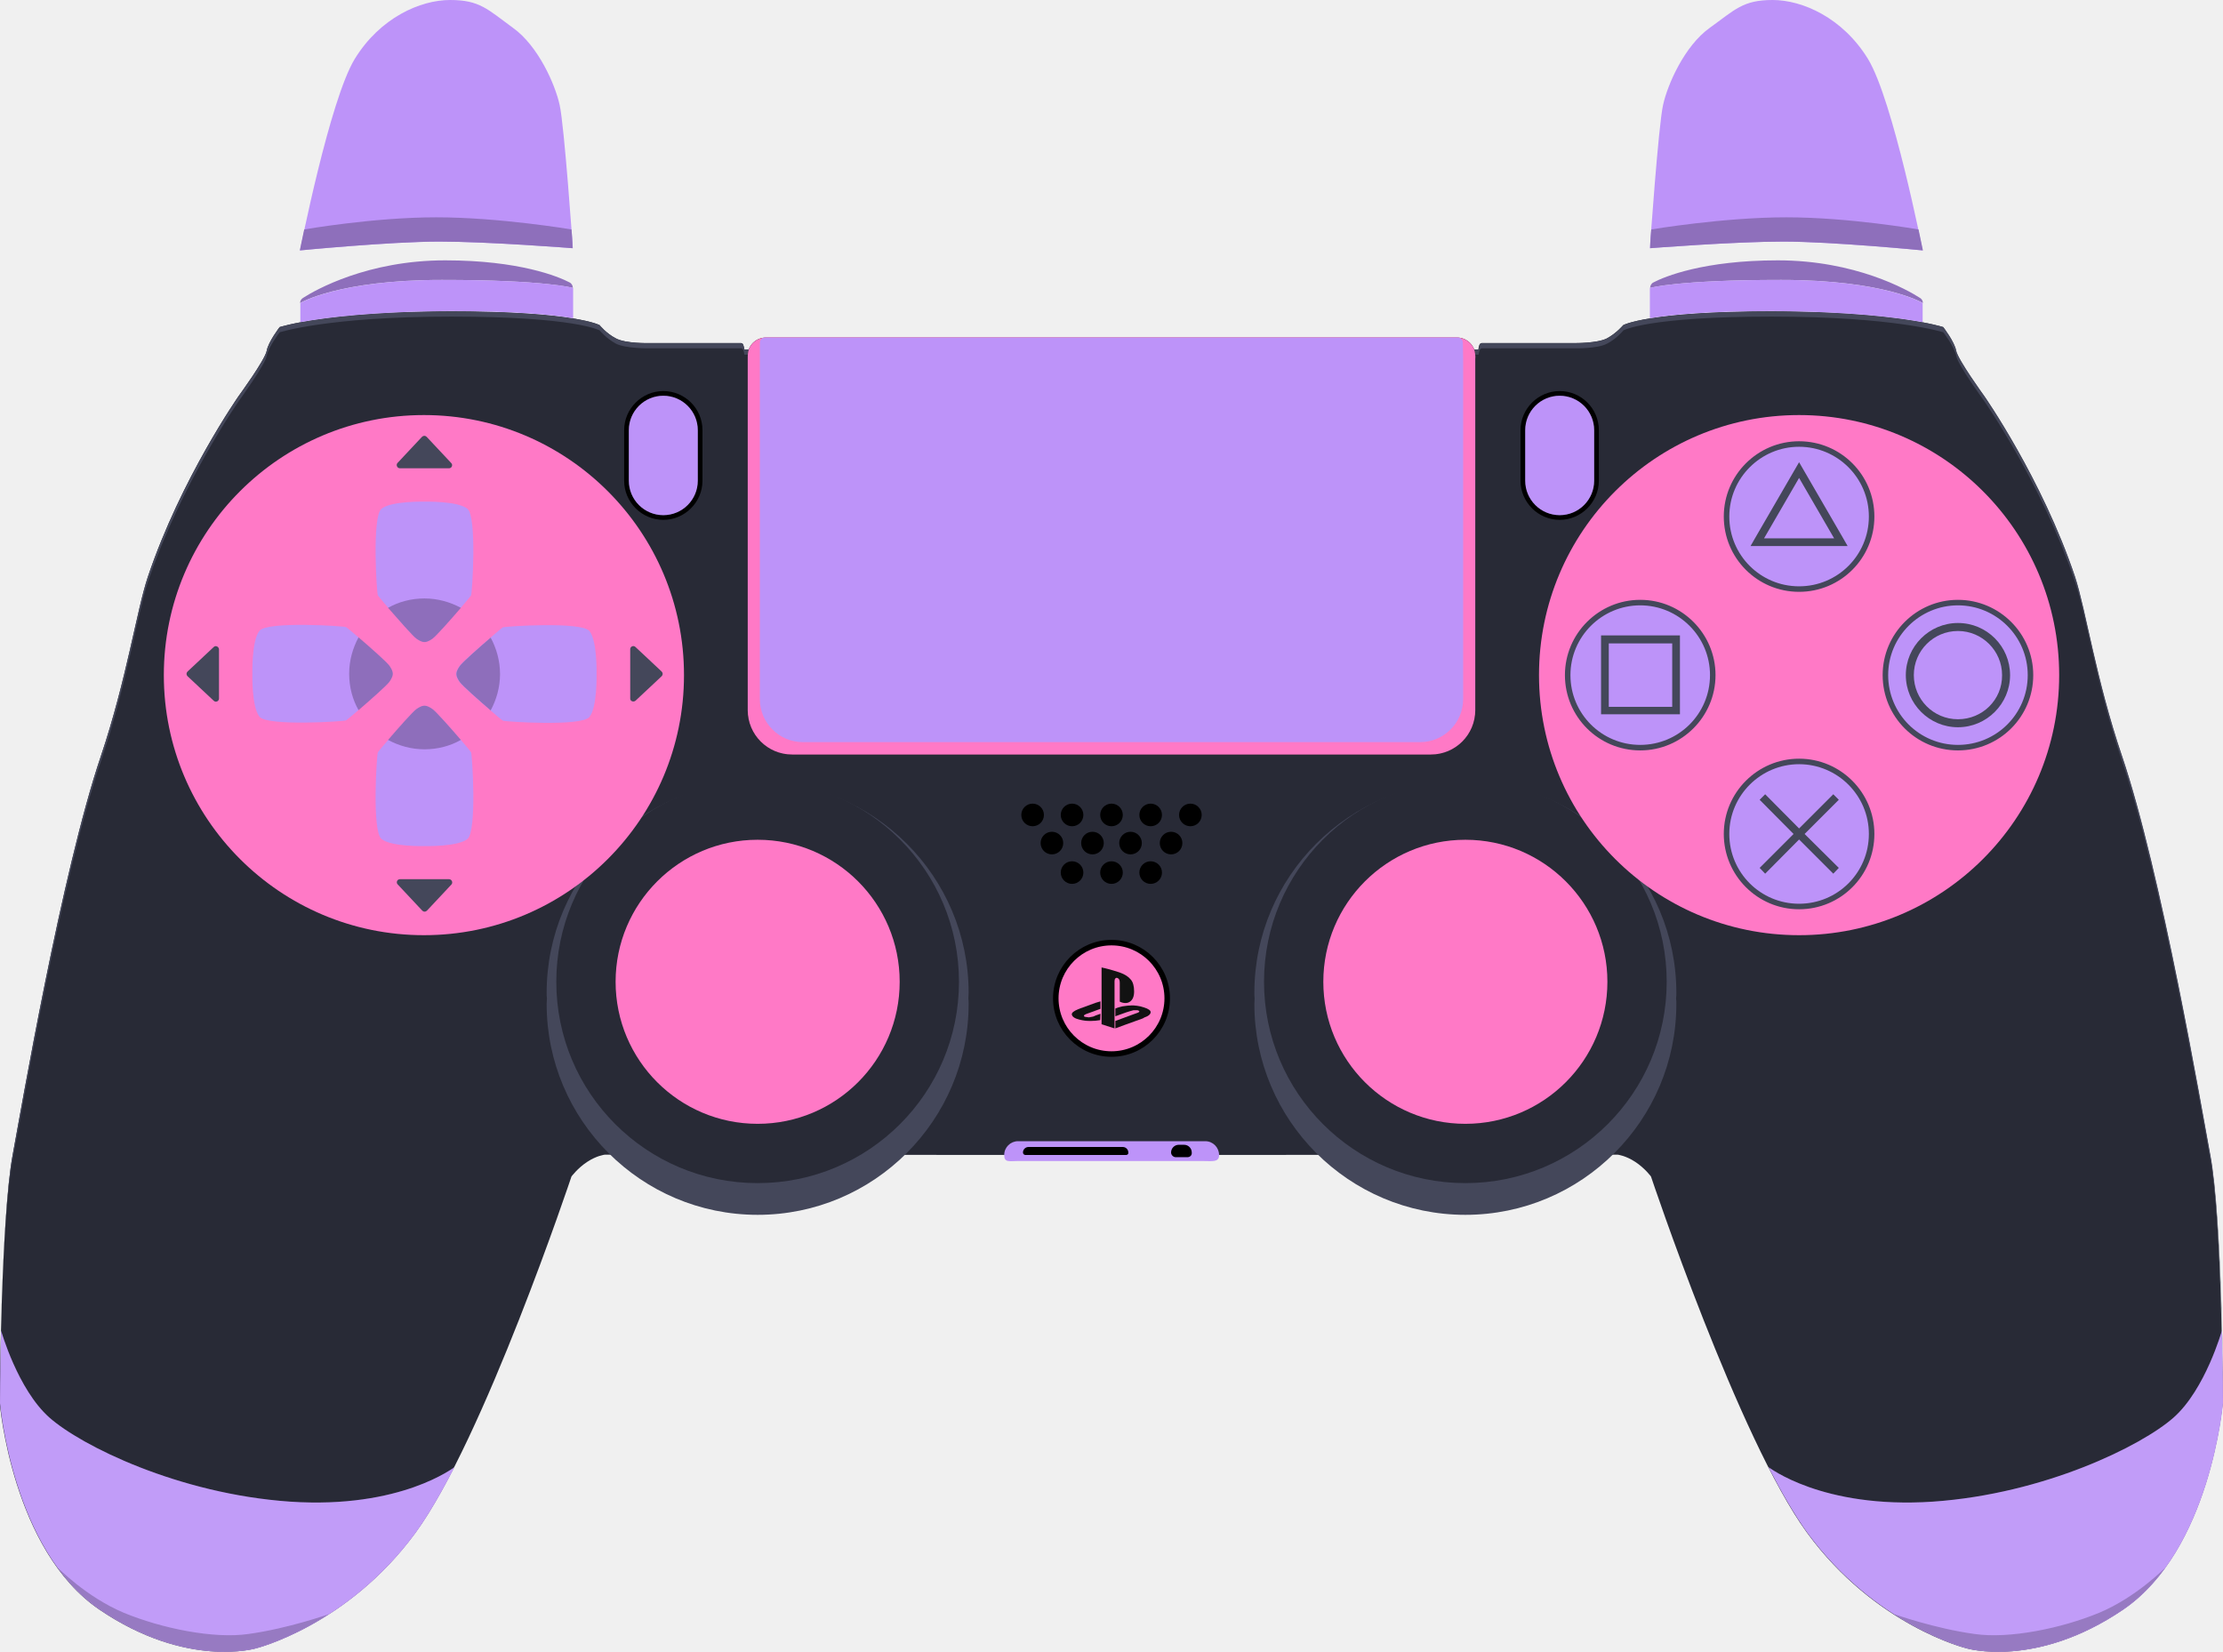
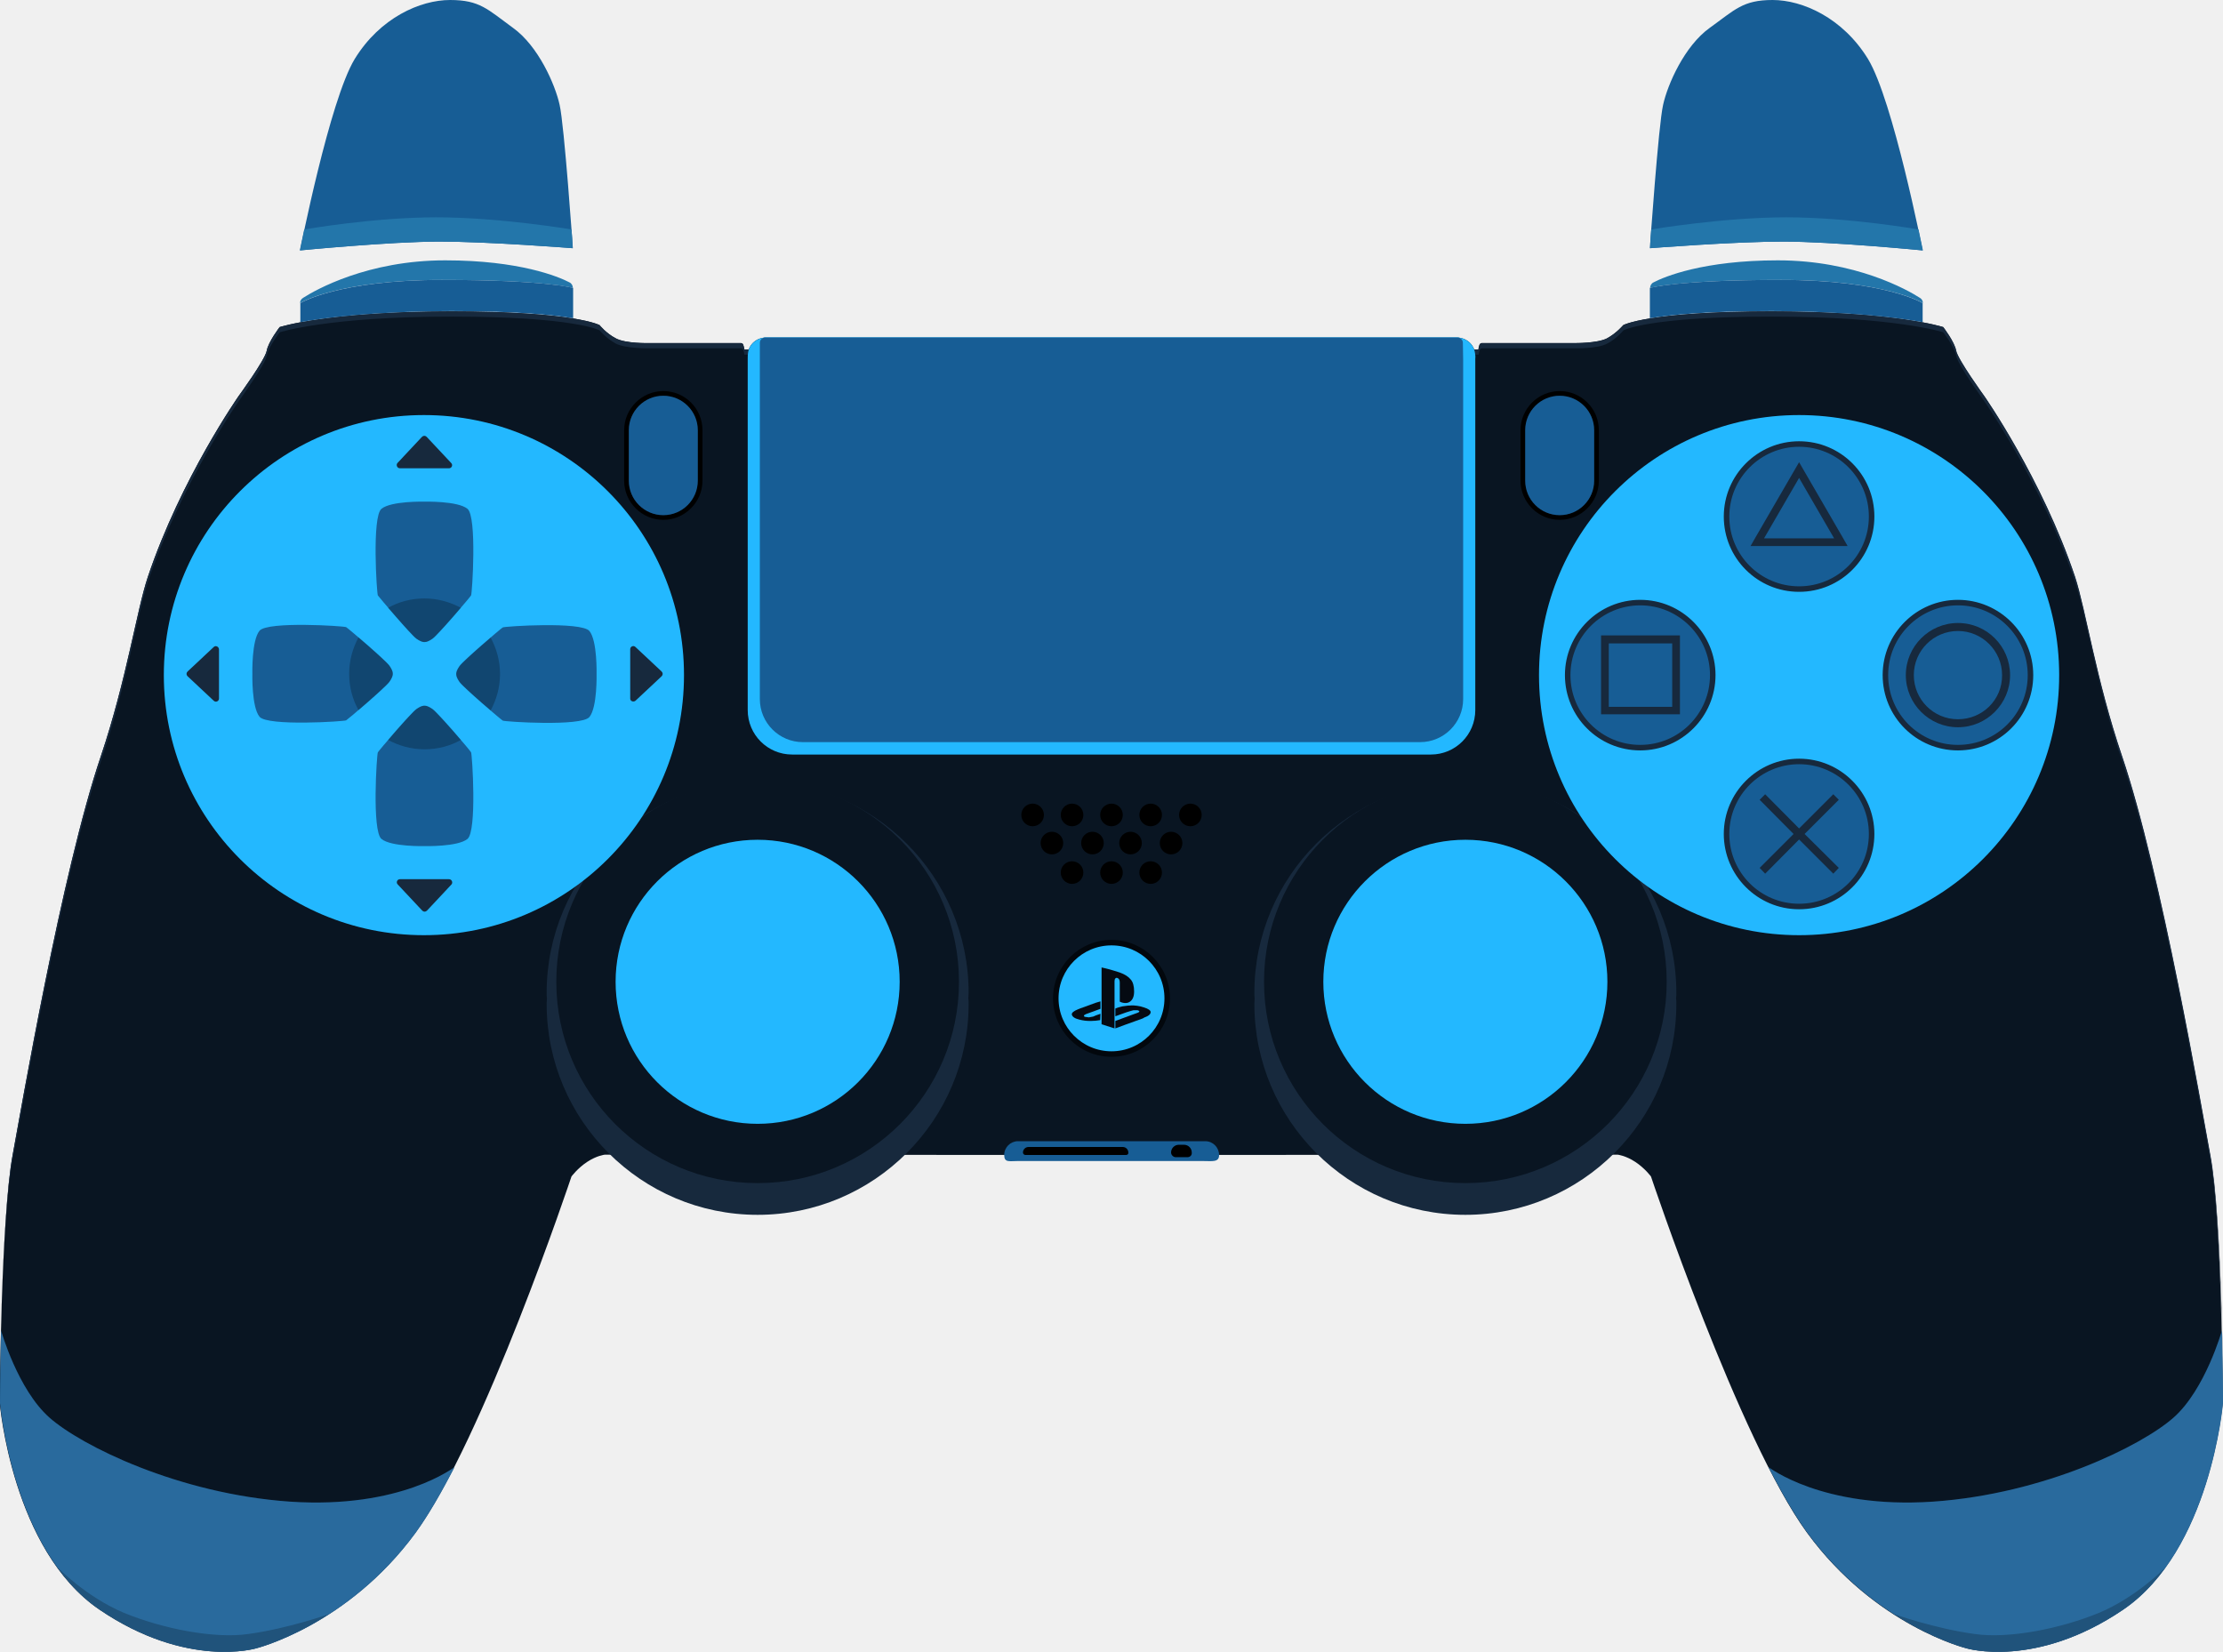
<svg xmlns="http://www.w3.org/2000/svg" xmlns:xlink="http://www.w3.org/1999/xlink" version="1.1" id="Layer_1" x="0px" y="0px" width="806px" height="598.9px" viewBox="-556 241.1 806 598.9" style="enable-background: new -556 241.1 806 598.9" xml:space="preserve">
  <style type="text/css">
		.st0{fill:none;}
- 		.st1{fill:#B3B3B3;}
- 		.st2{fill:#FFFFFF;}
- 		.st3{fill:#282a36;}
- 		
- 		.st4{fill:#44475a;}
- 		
- 		.st5{fill:#121212;}
- 		.st6{fill:#ff79c6;}
+ 		.st1{fill:#91a9bf;}
+ 		.st2{fill:#f1fbff;}
+ 		.st3{fill:#091522;}
+ 		
+ 		.st4{fill:#17293d;}
+ 		
+ 		.st5{fill:#050a12;}
+ 		.st6{fill:#23b8ff;}
		
		.st7{opacity:0.12;}
		.st8{fill:url(#SVGID_5_);}
- 		.st9{fill:#44475a;}
- 		
- 		.st10{fill:#8E6FBB;}
- 		
- 		.st11{fill:#bd93f9;}
- 		
- 		.st12{fill:#bd93f9;}
- 		.st13{fill:#44475a;}
- 		.st14{fill:#44475a;}
- 		.st15{fill:#44475a;}
- 		.st16{fill:#44475a;}
- 		.st17{fill:#44475a;}
- 		.st18{fill:#ff79c6;stroke:#000000;stroke-width:2;stroke-miterlimit:10;}
- 		
- 		.st19{fill:#121212;}
- 		.st20{opacity:0.1;fill:#E6E6E6;enable-background:new    ;}
+ 		.st9{fill:#17293d;}
+ 		
+ 		.st10{fill:#2376aa;}
+ 		
+ 		.st11{fill:#175d95;}
+ 		
+ 		.st12{fill:#175d95;}
+ 		.st13{fill:#17293d;}
+ 		.st14{fill:#17293d;}
+ 		.st15{fill:#17293d;}
+ 		.st16{fill:#17293d;}
+ 		.st17{fill:#17293d;}
+ 		.st18{fill:#23b8ff;stroke:#02070d;stroke-width:2;stroke-miterlimit:10;}
+ 		
+ 		.st19{fill:#050a12;}
+ 		.st20{opacity:0.1;fill:#c8dceb;enable-background:new    ;}
		.st21{opacity:8.000000e-002;fill:url(#SVGID_6_);enable-background:new    ;}
		.st22{opacity:0.22;enable-background:new    ;}
		.st23{opacity:8.000000e-002;fill:url(#SVGID_7_);enable-background:new    ;}
		.st24{opacity:0.25;enable-background:new    ;}
- 		.st25{fill:#bd93f9;}
+ 		.st25{fill:#175d95;}
		
		.st26{opacity:0.2;}
		.st27{fill:url(#SVGID_8_);}
		.st28{opacity:8.000000e-002;}
		.st29{display:none;}
		.st30{display:inline;}
- 		.st31{fill:#EDEDED;}
- 		.st32{fill:#F5F5F5;}
+ 		.st31{fill:#e2f2f9;}
+ 		.st32{fill:#f4fbff;}
		.st33{display:inline;opacity:8.000000e-002;}
- 		.st34{stroke:#282a36;}
- 		
- 		.st35{fill:#282a36;font-style:bold;font-family:Arial;font-size:23px}
+ 		.st34{stroke:#091522;}
+ 		
+ 		.st35{fill:#091522;font-style:bold;font-family:Arial;font-size:23px}
		
	</style>
  <pattern x="-556" y="840" width="71" height="71" patternUnits="userSpaceOnUse" id="SVGID_1_" viewBox="0 -71 71 71" style="overflow: visible">
    <g>
      <polygon class="st0" points="0,0 71,0 71,-71 0,-71     " />
      <g>
        <polygon class="st0" points="0,0 71,0 71,-71 0,-71       " />
        <path class="st1" d="M41.8-35.5c0-3.5-2.8-6.3-6.3-6.3s-6.3,2.8-6.3,6.3s2.8,6.3,6.3,6.3S41.8-32,41.8-35.5z" />
      </g>
    </g>
  </pattern>
  <pattern x="-556" y="840" width="40" height="103" patternUnits="userSpaceOnUse" id="SVGID_2_" viewBox="0 -231.7 40 103" style="overflow: visible">
    <g>
      <polygon class="st0" points="0,-128.7 40,-128.7 40,-231.7 0,-231.7     " />
      <g>
        <polygon class="st0" points="0,-128.7 40,-128.7 40,-231.7 0,-231.7       " />
        <polygon points="34.5,-360.5 37.5,-360.5 37.5,-206 34.5,-206       " />
        <polygon points="26.5,-360.5 29.5,-360.5 29.5,-206 26.5,-206       " />
        <polygon points="18.5,-360.5 21.5,-360.5 21.5,-206 18.5,-206       " />
        <polygon points="10.5,-360.5 13.5,-360.5 13.5,-206 10.5,-206       " />
        <polygon points="2.5,-360.5 5.5,-360.5 5.5,-206 2.5,-206       " />
        <polygon points="34.5,-257.5 37.5,-257.5 37.5,-103 34.5,-103       " />
        <polygon points="26.5,-257.5 29.5,-257.5 29.5,-103 26.5,-103       " />
        <polygon points="18.5,-257.5 21.5,-257.5 21.5,-103 18.5,-103       " />
        <polygon points="10.5,-257.5 13.5,-257.5 13.5,-103 10.5,-103       " />
        <polygon points="2.5,-257.5 5.5,-257.5 5.5,-103 2.5,-103       " />
        <polygon points="34.5,-154.5 37.5,-154.5 37.5,0 34.5,0       " />
        <polygon points="26.5,-154.5 29.5,-154.5 29.5,0 26.5,0       " />
        <polygon points="18.5,-154.5 21.5,-154.5 21.5,0 18.5,0       " />
        <polygon points="10.5,-154.5 13.5,-154.5 13.5,0 10.5,0       " />
        <polygon points="2.5,-154.5 5.5,-154.5 5.5,0 2.5,0       " />
      </g>
    </g>
  </pattern>
  <pattern x="-556" y="840" width="40" height="103" patternUnits="userSpaceOnUse" id="SVGID_3_" viewBox="0 -231.7 40 103" style="overflow: visible">
    <g>
      <polygon class="st0" points="0,-128.7 40,-128.7 40,-231.7 0,-231.7     " />
      <g>
        <polygon class="st0" points="0,-128.7 40,-128.7 40,-231.7 0,-231.7       " />
        <polygon points="34.5,-360.5 37.5,-360.5 37.5,-206 34.5,-206       " />
        <polygon points="26.5,-360.5 29.5,-360.5 29.5,-206 26.5,-206       " />
        <polygon points="18.5,-360.5 21.5,-360.5 21.5,-206 18.5,-206       " />
        <polygon points="10.5,-360.5 13.5,-360.5 13.5,-206 10.5,-206       " />
        <polygon points="2.5,-360.5 5.5,-360.5 5.5,-206 2.5,-206       " />
        <polygon points="34.5,-257.5 37.5,-257.5 37.5,-103 34.5,-103       " />
        <polygon points="26.5,-257.5 29.5,-257.5 29.5,-103 26.5,-103       " />
        <polygon points="18.5,-257.5 21.5,-257.5 21.5,-103 18.5,-103       " />
        <polygon points="10.5,-257.5 13.5,-257.5 13.5,-103 10.5,-103       " />
        <polygon points="2.5,-257.5 5.5,-257.5 5.5,-103 2.5,-103       " />
        <polygon points="34.5,-154.5 37.5,-154.5 37.5,0 34.5,0       " />
        <polygon points="26.5,-154.5 29.5,-154.5 29.5,0 26.5,0       " />
        <polygon points="18.5,-154.5 21.5,-154.5 21.5,0 18.5,0       " />
        <polygon points="10.5,-154.5 13.5,-154.5 13.5,0 10.5,0       " />
        <polygon points="2.5,-154.5 5.5,-154.5 5.5,0 2.5,0       " />
      </g>
    </g>
  </pattern>
  <pattern x="-556" y="840" width="71" height="71" patternUnits="userSpaceOnUse" id="SVGID_4_" viewBox="0 -71 71 71" style="overflow: visible">
    <g>
      <polygon class="st0" points="0,0 71,0 71,-71 0,-71     " />
      <g>
        <polygon class="st0" points="0,0 71,0 71,-71 0,-71       " />
        <path class="st2" d="M41.8-35.5c0-3.5-2.8-6.3-6.3-6.3s-6.3,2.8-6.3,6.3s2.8,6.3,6.3,6.3S41.8-32,41.8-35.5z" />
      </g>
    </g>
  </pattern>
  <g>
    <g>
      <g>
        <g>
          <path class="st3" d="M245.3,659.8c-2.9-15.5-17.7-102.5-32-144.6c-9.4-27.7-13.1-53-17-64.9c-12-35.7-33-65.7-33-65.7           s-9.5-13.1-10.1-16.3c-0.6-3.3-4.7-8.6-4.7-8.6s-17.4-5.7-62.3-5.7s-53.7,5-53.7,5s-2.4,2.9-5.9,4.8c-3.5,1.8-11.7,1.7-11.7,1.7           h-33.4c0,0-0.6-0.1-0.9,0.3c-0.4,0.4-0.6,2-0.6,2h-133h-133.1c0,0-0.3-1.7-0.6-2c-0.4-0.4-0.9-0.3-0.9-0.3H-321           c0,0-8.2,0.2-11.7-1.7c-3.5-1.8-5.9-4.8-5.9-4.8s-8.8-5-53.7-5c-44.8,0-62.3,5.7-62.3,5.7s-4.1,5.3-4.7,8.6           c-0.6,3.3-10.1,16.3-10.1,16.3s-21,30-33,65.7c-4,11.9-7.7,37.2-17,64.9c-14.3,42.1-29.1,129.1-32,144.6           c-4.3,23.2-4.7,90.1-4.7,90.1s4.5,53.4,36.2,74.9s56.7,14,56.7,14s33.1-8.2,57.8-41.9s56.6-129.2,56.6-129.2s2.2-3,5.7-5.3           s6.3-2.6,6.3-2.6l183.7,0.1l183.7-0.1c0,0,2.8,0.3,6.3,2.6s5.7,5.3,5.7,5.3s31.9,95.4,56.6,129.2s57.8,41.9,57.8,41.9           s25,7.5,56.7-14s36.2-74.9,36.2-74.9S249.7,682.9,245.3,659.8z" />
          <g>
            <g>
              <g>
                <path class="st4" d="M-519.4,517.1c9.4-27.7,13.1-53,17-64.9c12-35.7,33-65.7,33-65.7s9.5-13.1,10.1-16.3                 c0.6-3.3,4.7-8.6,4.7-8.6s17.4-5.7,62.3-5.7c44.8,0,53.7,5,53.7,5s2.4,2.9,5.9,4.8c3.5,1.8,11.7,1.7,11.7,1.7h33.4                 c0,0,0.6-0.1,0.9,0.3c0.4,0.4,0.6,2,0.6,2H-153h133.1c0,0,0.3-1.7,0.6-2c0.4-0.4,0.9-0.3,0.9-0.3H15c0,0,8.2,0.2,11.7-1.7                 c3.5-1.8,5.9-4.8,5.9-4.8s8.8-5,53.7-5s62.3,5.7,62.3,5.7s4.1,5.3,4.7,8.6c0.6,3.3,10.1,16.3,10.1,16.3s21,30,33,65.7                 c4,11.9,7.7,37.2,17,64.9c14.3,42.1,29.1,129.1,32,144.6c3.9,20.9,4.6,77.3,4.7,88.3c0-0.1,0-0.1,0-0.1s-0.3-66.9-4.7-90.1                 c-2.9-15.5-17.7-102.5-32-144.6c-9.4-27.7-13.1-53-17-64.9c-12-35.7-33-65.7-33-65.7s-9.5-13.1-10.1-16.3                 c-0.6-3.3-4.7-8.6-4.7-8.6s-17.4-5.7-62.3-5.7s-53.7,5-53.7,5s-2.4,2.9-5.9,4.8c-3.5,1.8-11.7,1.7-11.7,1.7h-33.4                 c0,0-0.6-0.1-0.9,0.3c-0.4,0.4-0.6,2-0.6,2H-153h-133.1c0,0-0.3-1.7-0.6-2c-0.4-0.4-0.9-0.3-0.9-0.3H-321                 c0,0-8.2,0.2-11.7-1.7c-3.5-1.8-5.9-4.8-5.9-4.8s-8.8-5-53.7-5c-44.8,0-62.3,5.7-62.3,5.7s-4.1,5.3-4.7,8.6                 c-0.6,3.3-10.1,16.3-10.1,16.3s-21,30-33,65.7c-4,11.9-7.7,37.2-17,64.9c-14.3,42.1-29.1,129.1-32,144.6                 c-4.3,23.2-4.7,90.1-4.7,90.1v0.1c0.1-10.9,0.7-67.4,4.7-88.3C-548.4,646.3-533.7,559.2-519.4,517.1z" />
              </g>
            </g>
          </g>
          <path class="st4" d="M-204.8,601.1c0-42.2-34.3-76.5-76.5-76.5s-76.5,34.3-76.5,76.5c0,0.7,0,1.3,0.1,2c0,0.7-0.1,1.3-0.1,2           c0,42.2,34.3,76.5,76.5,76.5s76.5-34.3,76.5-76.5c0-0.7,0-1.3-0.1-2C-204.9,602.4-204.8,601.7-204.8,601.1z" />
          <circle class="st3" cx="-281.3" cy="597.1" r="73" />
          <circle class="st6" cx="-281.3" cy="597.1" r="51.5" />
          <path class="st4" d="M51.8,601.1c0-42.2-34.3-76.5-76.5-76.5s-76.5,34.3-76.5,76.5c0,0.7,0,1.3,0.1,2c0,0.7-0.1,1.3-0.1,2           c0,42.2,34.3,76.5,76.5,76.5s76.5-34.3,76.5-76.5c0-0.7,0-1.3-0.1-2C51.8,602.4,51.8,601.7,51.8,601.1z" />
          <circle class="st3" cx="-24.7" cy="597.1" r="73" />
          <circle class="st6" cx="-24.7" cy="597.1" r="51.5" />
          <path class="st5" d="M-21.2,369.1c-0.4-3.2-3.3-5.6-6.5-5.6l0,0H-153l0,0h-125.3l0,0c-3.2,0-6.1,2.3-6.5,5.6           c-0.1,0.7-0.1,1.4-0.1,2.1v127.4c0,8.9,7.2,16.1,16.1,16.1H-153l0,0h115.8c8.9,0,16.1-7.2,16.1-16.1V371.2           C-21,370.5-21.1,369.8-21.2,369.1z" />
          <g>
            <path class="st6" d="M-25.6,365.4c0-1-0.8-1.9-1.9-1.9H-153l0,0h-125.6c-1,0-1.9,0.8-1.9,1.9v6v123.2c0,8.6,7,15.6,15.6,15.6             H-153l0,0h111.9c8.6,0,15.6-7,15.6-15.6V371.5L-25.6,365.4z" />
            <g class="st7">
              <pattern id="SVGID_5_" xlink:href="#SVGID_1_" patternTransform="matrix(0.1017 0 0 -0.1017 -14417.875 -1652.527)" class="st7">
							</pattern>
              <path class="st8" d="M-280.5,494.6c0,8.6,7,15.6,15.6,15.6H-153l0,0h111.9c8.6,0,15.6-7,15.6-15.6V388.1h-254.9v106.5H-280.5z               " />
            </g>
          </g>
          <circle class="st6" cx="96.3" cy="485.9" r="94.3" />
          <g>
            <circle class="st6" cx="-402.3" cy="485.9" r="94.3" />
            <path class="st9" d="M-325.6,495.2l9.5-8.9c0.5-0.5,0.5-1.2,0-1.7l-9.5-8.9c-0.7-0.7-1.9-0.2-1.9,0.8v8.9v8.9             C-327.6,495.3-326.4,495.8-325.6,495.2z" />
            <path class="st9" d="M-411,410.9h8.9h8.9c1,0,1.5-1.2,0.8-1.9l-8.9-9.5c-0.5-0.5-1.2-0.5-1.7,0l-8.9,9.5             C-412.5,409.7-412,410.9-411,410.9z" />
            <path class="st9" d="M-478.5,475.7l-9.5,8.9c-0.5,0.5-0.5,1.2,0,1.7l9.5,8.9c0.7,0.7,1.9,0.2,1.9-0.8v-8.9v-8.9             C-476.6,475.6-477.8,475-478.5,475.7z" />
            <path class="st9" d="M-393.2,559.9h-8.9h-8.9c-1,0-1.5,1.2-0.8,1.9l8.9,9.5c0.5,0.5,1.2,0.5,1.7,0l8.9-9.5             C-391.7,561.1-392.2,559.9-393.2,559.9z" />
          </g>
        </g>
      </g>
    </g>
    <g>
      <g>
        <g>
          <path class="st10" d="M141.2,351c0-0.8-0.4-1.5-1.1-1.9c-4.5-2.9-23.4-13.6-51.5-13.6c-26.9,0-41.1,5.9-45.1,8           c-0.8,0.4-1.2,1.2-1.2,2c0,0,9.8-2.9,47.5-2.9S141.2,351,141.2,351z" />
          <path class="st11" d="M141.1,357.9L141.1,357.9V351c0,0-13.7-8.4-51.4-8.4c-37.8,0-47.5,2.9-47.5,2.9v11l0,0           c7.7-1.3,21.2-2.6,44.1-2.6C114.8,354,132.2,356.3,141.1,357.9z" />
        </g>
      </g>
      <g>
        <g>
          <path class="st10" d="M-447.2,351c0-0.8,0.4-1.5,1.1-1.9c4.5-2.9,23.4-13.6,51.5-13.6c26.9,0,41.1,5.9,45.1,8           c0.8,0.4,1.2,1.2,1.2,2c0,0-9.8-2.9-47.5-2.9S-447.2,351-447.2,351z" />
          <path class="st11" d="M-447.1,357.9L-447.1,357.9V351c0,0,13.7-8.4,51.4-8.4c37.8,0,47.5,2.9,47.5,2.9v11l0,0           c-7.7-1.3-21.2-2.6-44.1-2.6C-420.8,354-438.2,356.3-447.1,357.9z" />
        </g>
      </g>
    </g>
    <g>
      <g>
        <g>
          <g>
            <path class="st12" d="M153.9,512.1c-14.5,0-26.3-11.8-26.3-26.3s11.8-26.3,26.3-26.3s26.3,11.8,26.3,26.3             S168.4,512.1,153.9,512.1z" />
            <path class="st13" d="M153.9,460.6c13.9,0,25.3,11.3,25.3,25.3s-11.3,25.3-25.3,25.3s-25.3-11.3-25.3-25.3             S140,460.6,153.9,460.6 M153.9,458.6c-15,0-27.3,12.2-27.3,27.3s12.2,27.3,27.3,27.3s27.3-12.2,27.3-27.3             S168.9,458.6,153.9,458.6L153.9,458.6z" />
          </g>
          <path class="st14" d="M153.9,467c-10.4,0-18.9,8.5-18.9,18.9s8.5,18.9,18.9,18.9s18.9-8.5,18.9-18.9           C172.8,475.5,164.4,467,153.9,467z M153.9,501.9c-8.9,0-16-7.2-16-16c0-8.9,7.2-16,16-16s16,7.2,16,16           C170,494.8,162.8,501.9,153.9,501.9z" />
        </g>
        <g>
          <g>
            <path class="st12" d="M96.3,569.7c-14.5,0-26.3-11.8-26.3-26.3s11.8-26.3,26.3-26.3s26.3,11.8,26.3,26.3             S110.8,569.7,96.3,569.7z" />
            <path class="st13" d="M96.3,518.2c13.9,0,25.3,11.3,25.3,25.3s-11.3,25.3-25.3,25.3S71,557.5,71,543.5S82.4,518.2,96.3,518.2              M96.3,516.2c-15,0-27.3,12.2-27.3,27.3c0,15,12.2,27.3,27.3,27.3s27.3-12.2,27.3-27.3C123.6,528.5,111.4,516.2,96.3,516.2             L96.3,516.2z" />
          </g>
          <polygon class="st15" points="110.7,531.1 108.7,529.1 96.3,541.5 84,529.1 82,531.1 94.3,543.5 82,555.8 84,557.9 96.3,545.5            108.7,557.9 110.7,555.8 98.3,543.5         " />
        </g>
        <g>
          <g>
            <path class="st12" d="M38.8,512.1c-14.5,0-26.3-11.8-26.3-26.3s11.8-26.3,26.3-26.3S65,471.4,65,485.9S53.2,512.1,38.8,512.1z" />
            <path class="st13" d="M38.7,460.6c13.9,0,25.3,11.3,25.3,25.3s-11.3,25.3-25.3,25.3s-25.3-11.3-25.3-25.3             S24.8,460.6,38.7,460.6 M38.7,458.6c-15,0-27.3,12.2-27.3,27.3s12.2,27.3,27.3,27.3S66,500.9,66,485.9S53.8,458.6,38.7,458.6             L38.7,458.6z" />
          </g>
          <path class="st16" d="M50.3,471.5h-23h-2.8v2.8v23v2.8h2.8h23h2.8v-2.8v-23v-2.8H50.3z M50.3,497.4h-23v-23h23V497.4z" />
        </g>
        <g>
          <g>
            <path class="st12" d="M96.3,454.6c-14.5,0-26.3-11.8-26.3-26.3S81.8,402,96.3,402s26.3,11.8,26.3,26.3S110.8,454.6,96.3,454.6z             " />
            <path class="st13" d="M96.3,403.1c13.9,0,25.3,11.3,25.3,25.3s-11.3,25.3-25.3,25.3S71,442.4,71,428.4S82.4,403.1,96.3,403.1              M96.3,401.1c-15,0-27.3,12.2-27.3,27.3s12.2,27.3,27.3,27.3s27.3-12.2,27.3-27.3S111.4,401.1,96.3,401.1L96.3,401.1z" />
          </g>
          <path class="st17" d="M112.3,436.3l-16-27.6l-16,27.6l-1.6,2.8H82h14.3h14.3h3.3L112.3,436.3z M96.3,436.3H83.6l12.7-21.9           l12.7,21.9H96.3z" />
        </g>
      </g>
    </g>
    <g>
      <g>
        <circle cx="-153" cy="557.5" r="4.1" />
        <circle cx="-153" cy="536.6" r="4.1" />
        <circle cx="-159.9" cy="546.8" r="4.1" />
        <circle cx="-174.6" cy="546.8" r="4.1" />
        <circle cx="-167.3" cy="557.5" r="4.1" />
        <circle cx="-167.3" cy="536.6" r="4.1" />
        <circle cx="-181.6" cy="536.6" r="4.1" />
      </g>
      <g>
        <circle cx="-146.1" cy="546.8" r="4.1" />
        <circle cx="-131.4" cy="546.8" r="4.1" />
        <circle cx="-138.8" cy="557.5" r="4.1" />
        <circle cx="-138.8" cy="536.6" r="4.1" />
        <circle cx="-124.4" cy="536.6" r="4.1" />
      </g>
    </g>
    <g>
      <circle class="st18" cx="-153" cy="603.1" r="20.2" />
      <g>
        <path class="st19" d="M-151.9,609.7v-2.8v-3.5v-6.5c0-0.5,0.1-0.8,0.3-1c0.1-0.2,0.4-0.3,0.7-0.2c0.6,0.2,0.9,0.7,0.9,1.7v6.9         c0.8,0.4,1.5,0.5,2.1,0.5s1.2-0.2,1.6-0.5c1-0.7,1.5-1.9,1.5-3.7c0-1.9-0.4-3.4-1.2-4.3c-0.8-1-2.1-1.9-4.1-2.6         c-1.3-0.4-2.5-0.8-3.6-1.1s-2-0.5-2.9-0.7v12.2l0,0v2.7l0,0v1.7l0,0v2.5l0,0v1.5l4.7,1.5v-3.6l0,0V609.7z" />
        <path class="st19" d="M-157,608.7l-1.7,0.6l-0.9,0.4l-1.6,0.3l-1.5-0.2c-0.3-0.2-0.4-0.4-0.2-0.6c0.1-0.1,0.2-0.1,0.3-0.2         c0.1-0.1,0.3-0.1,0.4-0.2l1.1-0.4l4.1-1.5v-2.7l-1.7,0.5l-5.5,2l-1,0.4c-1.5,0.6-2.2,1.2-2.2,1.8c0.1,0.8,1,1.5,2.7,1.9         c0.7,0.2,1.4,0.3,2.1,0.4c0.7,0.1,1.4,0.1,2.2,0.1c1,0,2.1-0.1,3.3-0.3L-157,608.7L-157,608.7z" />
        <path class="st19" d="M-141.2,606.4c-0.9-0.3-1.7-0.5-2.5-0.6s-1.7-0.2-2.5-0.1c-0.9,0-1.9,0.2-2.8,0.3c-0.8,0.2-1.7,0.4-2.6,0.8         v2.8l3.9-1.4l1.6-0.5l1.1-0.3h1.4c0.3,0.1,0.6,0.2,0.7,0.4c0,0.2-0.2,0.4-0.8,0.6l-1.4,0.5l-6.5,2.4v2.7l3.5-1.3l6.4-2.3l0.7-0.4         c1.5-0.5,2.2-1.2,2.2-1.9C-138.8,607.5-139.6,606.9-141.2,606.4z" />
      </g>
    </g>
    <path class="st11" d="M-450.8,785.6c-40.5-2.8-75.8-20.3-87.3-30.5s-17.5-31.5-17.5-31.5c-0.4,15-0.4,26.3-0.4,26.3     s4.5,53.4,36.2,74.9s56.7,14,56.7,14s33.1-8.2,57.8-41.9c4.5-6.2,9.3-14.5,14.1-23.8C-391.3,773-410.4,788.3-450.8,785.6z" />
    <path class="st11" d="M144.8,785.6c40.5-2.8,75.8-20.3,87.3-30.5s17.5-31.5,17.5-31.5c0.4,15,0.4,26.3,0.4,26.3     s-4.5,53.4-36.2,74.9s-56.7,14-56.7,14s-33.1-8.2-57.8-41.9c-4.5-6.2-9.3-14.5-14.1-23.8C85.3,773,104.4,788.3,144.8,785.6z" />
    <g>
      <g>
        <path class="st20" d="M-450.8,785.6c-40.5-2.8-75.8-20.3-87.3-30.5s-17.5-31.5-17.5-31.5c-0.4,15-0.4,26.3-0.4,26.3         s4.5,53.4,36.2,74.9s56.7,14,56.7,14s33.1-8.2,57.8-41.9c4.5-6.2,9.3-14.5,14.1-23.8C-391.3,773-410.4,788.3-450.8,785.6z" />
        <pattern id="SVGID_6_" xlink:href="#SVGID_2_" patternTransform="matrix(0.3298 9.457588e-002 9.457588e-002 -0.3298 -10633.591 -7000.39)">
				</pattern>
        <path class="st21" d="M-450.8,785.6c-40.5-2.8-75.8-20.3-87.3-30.5s-17.5-31.5-17.5-31.5c-0.4,15-0.4,26.3-0.4,26.3         s4.5,53.4,36.2,74.9s56.7,14,56.7,14s33.1-8.2,57.8-41.9c4.5-6.2,9.3-14.5,14.1-23.8C-391.3,773-410.4,788.3-450.8,785.6z" />
        <path class="st22" d="M-466,833.6c-12.5,1.8-31.3-2-45.1-7.7c-13.6-5.7-24-16.4-24-16.4c4.2,5.8,9.3,11.1,15.3,15.2         c31.7,21.5,56.7,14,56.7,14s11.7-2.9,26.3-12.3C-436.8,826.4-451.4,831.6-466,833.6z" />
      </g>
      <g>
        <path class="st20" d="M144.8,785.6c40.5-2.8,75.8-20.3,87.3-30.5s17.5-31.5,17.5-31.5c0.4,15,0.4,26.3,0.4,26.3         s-4.5,53.4-36.2,74.9s-56.7,14-56.7,14s-33.1-8.2-57.8-41.9c-4.5-6.2-9.3-14.5-14.1-23.8C85.3,773,104.4,788.3,144.8,785.6z" />
        <pattern id="SVGID_7_" xlink:href="#SVGID_3_" patternTransform="matrix(-0.3298 9.457588e-002 -9.457588e-002 -0.3298 -21575.611 -7016.746)">
				</pattern>
        <path class="st23" d="M144.8,785.6c40.5-2.8,75.8-20.3,87.3-30.5s17.5-31.5,17.5-31.5c0.4,15,0.4,26.3,0.4,26.3         s-4.5,53.4-36.2,74.9s-56.7,14-56.7,14s-33.1-8.2-57.8-41.9c-4.5-6.2-9.3-14.5-14.1-23.8C85.3,773,104.4,788.3,144.8,785.6z" />
        <path class="st22" d="M160,833.6c12.5,1.8,31.3-2,45.1-7.7c13.6-5.7,24-16.4,24-16.4c-4.2,5.8-9.3,11.1-15.3,15.2         c-31.7,21.5-56.7,14-56.7,14s-11.7-2.9-26.3-12.3C130.8,826.4,145.4,831.6,160,833.6z" />
      </g>
      <g>
        <g>
          <path d="M-315.5,384.6c6.9,0,12.5,5.6,12.5,12.5v18.3c0,6.9-5.6,12.5-12.5,12.5s-12.5-5.6-12.5-12.5v-18.3           C-328,390.2-322.4,384.6-315.5,384.6 M-315.5,382.9c-7.8,0-14.2,6.4-14.2,14.2v18.3c0,7.8,6.4,14.2,14.2,14.2           s14.2-6.4,14.2-14.2v-18.3C-301.3,389.2-307.7,382.9-315.5,382.9L-315.5,382.9z" />
          <path class="st11" d="M-315.5,384.6c-6.9,0-12.5,5.6-12.5,12.5v18.3c0,6.9,5.6,12.5,12.5,12.5s12.5-5.6,12.5-12.5v-18.3           C-303,390.2-308.6,384.6-315.5,384.6z" />
        </g>
      </g>
      <g>
        <g>
          <path d="M9.5,384.6c6.9,0,12.5,5.6,12.5,12.5v18.3c0,6.9-5.6,12.5-12.5,12.5l0,0c-6.9,0-12.5-5.6-12.5-12.5v-18.3           C-3,390.2,2.6,384.6,9.5,384.6L9.5,384.6 M9.5,382.9c-7.8,0-14.2,6.4-14.2,14.2v18.3c0,7.8,6.4,14.2,14.2,14.2           s14.2-6.4,14.2-14.2v-18.3C23.7,389.2,17.3,382.9,9.5,382.9L9.5,382.9z" />
          <path class="st11" d="M9.5,384.6c-6.9,0-12.5,5.6-12.5,12.5v18.3c0,6.9,5.6,12.5,12.5,12.5S22,422.3,22,415.4v-18.3           C22,390.2,16.4,384.6,9.5,384.6z" />
        </g>
      </g>
      <g>
        <g>
          <path class="st11" d="M-414.8,488.3c1.4-2,1.2-2.9,1.2-2.9s0.2-0.9-1.2-2.9s-15-13.6-15.7-14s-28.5-2.2-31.4,1.3           s-2.6,15.6-2.6,15.6s-0.3,12.1,2.6,15.6s30.7,1.7,31.4,1.3C-429.8,501.9-416.2,490.3-414.8,488.3z" />
          <path class="st24" d="M-414.8,488.3c1.4-2,1.2-2.9,1.2-2.9s0.2-0.9-1.2-2.9c-0.9-1.3-6.9-6.6-11.2-10.3           c-2.1,3.9-3.4,8.4-3.4,13.2s1.2,9.3,3.4,13.2C-421.7,494.9-415.7,489.6-414.8,488.3z" />
        </g>
        <g>
          <path class="st11" d="M-405,472.7c2,1.4,2.9,1.2,2.9,1.2s0.9,0.2,2.9-1.2s13.6-15,14-15.7s2.2-28.5-1.3-31.4s-15.6-2.6-15.6-2.6           s-12.1-0.3-15.6,2.6s-1.7,30.7-1.3,31.4C-418.5,457.7-407,471.3-405,472.7z" />
          <path class="st24" d="M-405,472.7c2,1.4,2.9,1.2,2.9,1.2s0.9,0.2,2.9-1.2c1.3-0.9,6.6-6.9,10.3-11.2c-3.9-2.1-8.4-3.4-13.2-3.4           s-9.3,1.2-13.2,3.4C-411.5,465.8-406.3,471.8-405,472.7z" />
        </g>
        <g>
          <path class="st11" d="M-342.3,469.9c-2.9-3.5-30.7-1.7-31.4-1.3c-0.7,0.4-14.3,12-15.7,14s-1.2,2.9-1.2,2.9s-0.2,0.9,1.2,2.9           s15,13.6,15.7,14s28.5,2.2,31.4-1.3s2.6-15.6,2.6-15.6S-339.4,473.4-342.3,469.9z" />
          <path class="st24" d="M-378.1,472.3c-4.3,3.7-10.3,9-11.2,10.3c-1.4,2-1.2,2.9-1.2,2.9s-0.2,0.9,1.2,2.9           c0.9,1.3,6.9,6.6,11.2,10.3c2.1-3.9,3.4-8.4,3.4-13.2S-376,476.2-378.1,472.3z" />
        </g>
        <g>
          <path class="st11" d="M-399.2,498.2c-2-1.4-2.9-1.2-2.9-1.2s-0.9-0.2-2.9,1.2s-13.6,15-14,15.7s-2.2,28.5,1.3,31.4           s15.6,2.6,15.6,2.6s12.1,0.3,15.6-2.6s1.7-30.7,1.3-31.4C-385.6,513.1-397.2,499.6-399.2,498.2z" />
          <path class="st24" d="M-399.2,498.2c-2-1.4-2.9-1.2-2.9-1.2s-0.9-0.2-2.9,1.2c-1.3,0.9-6.6,6.9-10.3,11.2           c3.9,2.1,8.4,3.4,13.2,3.4s9.3-1.2,13.2-3.4C-392.6,505.1-397.9,499.1-399.2,498.2z" />
        </g>
      </g>
    </g>
    <path class="st25" d="M-119.4,662.1h-67.9c-2.8,0-4.6,0.6-4.6-2.2l0,0c0-2.8,2.3-5,5-5h67.9c2.8,0,5,2.3,5,5l0,0     C-113.9,662.6-116.6,662.1-119.4,662.1z" />
    <path d="M-147.7,659.9h-36.5c-0.5,0-0.9-0.4-0.9-0.9l0,0c0-1.1,0.9-2,2-2h34.2c1.1,0,2,0.9,2,2l0,0     C-146.8,659.5-147.2,659.9-147.7,659.9z" />
    <path d="M-125.5,660.7h-4.2c-0.9,0-1.7-0.8-1.7-1.7l0,0c0-1.6,1.3-2.8,2.8-2.8h1.9c1.6,0,2.8,1.3,2.8,2.8l0,0     C-123.8,660-124.5,660.7-125.5,660.7z" />
    <g>
      <path class="st6" d="M-21.2,369.1c-0.4-3.2-3.3-5.6-6.5-5.6l0,0H-153l0,0h-125.3l0,0c-3.2,0-6.1,2.3-6.5,5.6       c-0.1,0.7-0.1,1.4-0.1,2.1v127.4c0,8.9,7.2,16.1,16.1,16.1H-153l0,0h115.8c8.9,0,16.1-7.2,16.1-16.1V371.2       C-21,370.5-21.1,369.8-21.2,369.1z" />
      <g>
        <path class="st11" d="M-25.6,365.4c0-1-0.8-1.9-1.9-1.9H-153l0,0h-125.6c-1,0-1.9,0.8-1.9,1.9v6v123.2c0,8.6,7,15.6,15.6,15.6         H-153l0,0h111.9c8.6,0,15.6-7,15.6-15.6V371.5L-25.6,365.4z" />
        <g class="st26">
          <pattern id="SVGID_8_" xlink:href="#SVGID_4_" patternTransform="matrix(0.1017 0 0 -0.1017 -14417.875 -1652.527)" class="st26">
					</pattern>
          <path class="st27" d="M-280.5,494.6c0,8.6,7,15.6,15.6,15.6H-153l0,0h111.9c8.6,0,15.6-7,15.6-15.6V388.1h-254.9v106.5H-280.5z" />
        </g>
      </g>
    </g>
  </g>
  <g>
    <g>
      <g>
        <g>
          <path class="st11" d="M141.1,331.9c0,0-32.7-3.2-50.6-3.2s-48.3,2.4-48.3,2.4s3.1-44.7,4.8-52c1.6-7.3,7.7-21.3,16.9-27.9           s12-10.1,22.8-10.1s25.4,6.4,34.6,21.4C130.4,277.5,141.1,331.9,141.1,331.9z" />
          <path class="st10" d="M42.7,324.3c0,0,26.1-4.4,49-4.4c22.8,0,47.9,4.4,47.9,4.4c1,4.7,1.6,7.6,1.6,7.6s-32.7-3.2-50.6-3.2           s-48.3,2.4-48.3,2.4S42.3,328.4,42.7,324.3z" />
        </g>
      </g>
      <g class="st29">
        <g class="st30">
          <path class="st31" d="M141.1,331.9c0,0-32.7-3.2-50.6-3.2s-48.3,2.4-48.3,2.4s3.1-44.7,4.8-52c1.6-7.3,7.7-21.3,16.9-27.9           s12-10.1,22.8-10.1s25.4,6.4,34.6,21.4C130.4,277.5,141.1,331.9,141.1,331.9z" />
          <path class="st32" d="M42.7,324.3c0,0,26.1-4.4,49-4.4c22.8,0,47.9,4.4,47.9,4.4c1,4.7,1.6,7.6,1.6,7.6s-32.7-3.2-50.6-3.2           s-48.3,2.4-48.3,2.4S42.3,328.4,42.7,324.3z" />
        </g>
        <g class="st33">
          <g>
            <path d="M92.7,306.8c-2.1,1.7-3.2,2.6-3.2,2.6c-1.2,1.2-1.9,2.7-2,4.5h9.8v-2.6H91c0.3-0.5,1-1.2,2.1-1.9             c1.4-0.9,2.3-1.6,2.7-2.1c0.9-1,1.3-2.1,1.3-3.3c0-1.4-0.5-2.5-1.4-3.3c-0.9-0.8-2.1-1.2-3.5-1.2c-3.1,0-4.7,1.7-4.7,5h2.7             c0-1.8,0.7-2.7,2.1-2.7c1.3,0,2,0.7,2,2.1C94.4,304.9,93.8,305.9,92.7,306.8z" />
          </g>
          <path d="M75.1,308.3h3c1.5,0,2.3,0.6,2.4,1.9c0.1,1.2,0.2,2.5,0.3,3.8h3.3v-0.4c-0.5-0.2-0.7-0.7-0.7-1.5c0-0.2,0-0.4,0.1-0.8           v-0.7c0-1.7-0.6-2.9-1.8-3.5c1.4-0.5,2.2-1.6,2.2-3.4c0-1.3-0.4-2.3-1.3-3c-0.8-0.7-1.9-1-3.2-1h-7.3v14.3h3V308.3z M75.1,302           h3.7c1.4,0,2.1,0.6,2.1,1.9c0,1.3-0.8,1.9-2.3,1.9h-3.5V302z" />
        </g>
      </g>
    </g>
    <g>
      <g>
        <g>
          <path class="st11" d="M-447.2,331.9c0,0,32.7-3.2,50.6-3.2c17.9,0,48.3,2.4,48.3,2.4s-3.1-44.7-4.8-52           c-1.6-7.3-7.7-21.3-16.9-27.9c-9.2-6.7-12-10.1-22.8-10.1s-25.4,6.4-34.6,21.4C-436.5,277.5-447.2,331.9-447.2,331.9z" />
          <path class="st10" d="M-348.8,324.3c0,0-26.1-4.4-49-4.4c-22.8,0-47.9,4.4-47.9,4.4c-1,4.7-1.6,7.6-1.6,7.6s32.7-3.2,50.6-3.2           s48.3,2.4,48.3,2.4S-348.4,328.4-348.8,324.3z" />
        </g>
      </g>
      <g class="st29">
        <g class="st30">
          <path class="st31" d="M-447.2,331.9c0,0,32.7-3.2,50.6-3.2c17.9,0,48.3,2.4,48.3,2.4s-3.1-44.7-4.8-52           c-1.6-7.3-7.7-21.3-16.9-27.9c-9.2-6.7-12-10.1-22.8-10.1s-25.4,6.4-34.6,21.4C-436.5,277.5-447.2,331.9-447.2,331.9z" />
          <path class="st32" d="M-348.8,324.3c0,0-26.1-4.4-49-4.4c-22.8,0-47.9,4.4-47.9,4.4c-1,4.7-1.6,7.6-1.6,7.6s32.7-3.2,50.6-3.2           s48.3,2.4,48.3,2.4S-348.4,328.4-348.8,324.3z" />
        </g>
        <g class="st33">
          <g>
            <path d="M-382.7,306.8c-2.1,1.7-3.2,2.6-3.2,2.6c-1.2,1.2-1.9,2.7-2,4.5h9.8v-2.6h-6.2c0.3-0.5,1-1.2,2.1-1.9             c1.4-0.9,2.3-1.6,2.7-2.1c0.9-1,1.3-2.1,1.3-3.3c0-1.4-0.5-2.5-1.4-3.3c-0.9-0.8-2.1-1.2-3.5-1.2c-3.1,0-4.7,1.7-4.7,5h2.7             c0-1.8,0.7-2.7,2.1-2.7c1.3,0,2,0.7,2,2.1C-381,304.9-381.5,305.9-382.7,306.8z" />
          </g>
          <polygon points="-391.2,311.2 -398.3,311.2 -398.3,299.6 -401.3,299.6 -401.3,313.9 -391.2,313.9         " />
        </g>
      </g>
    </g>
  </g>
</svg>
